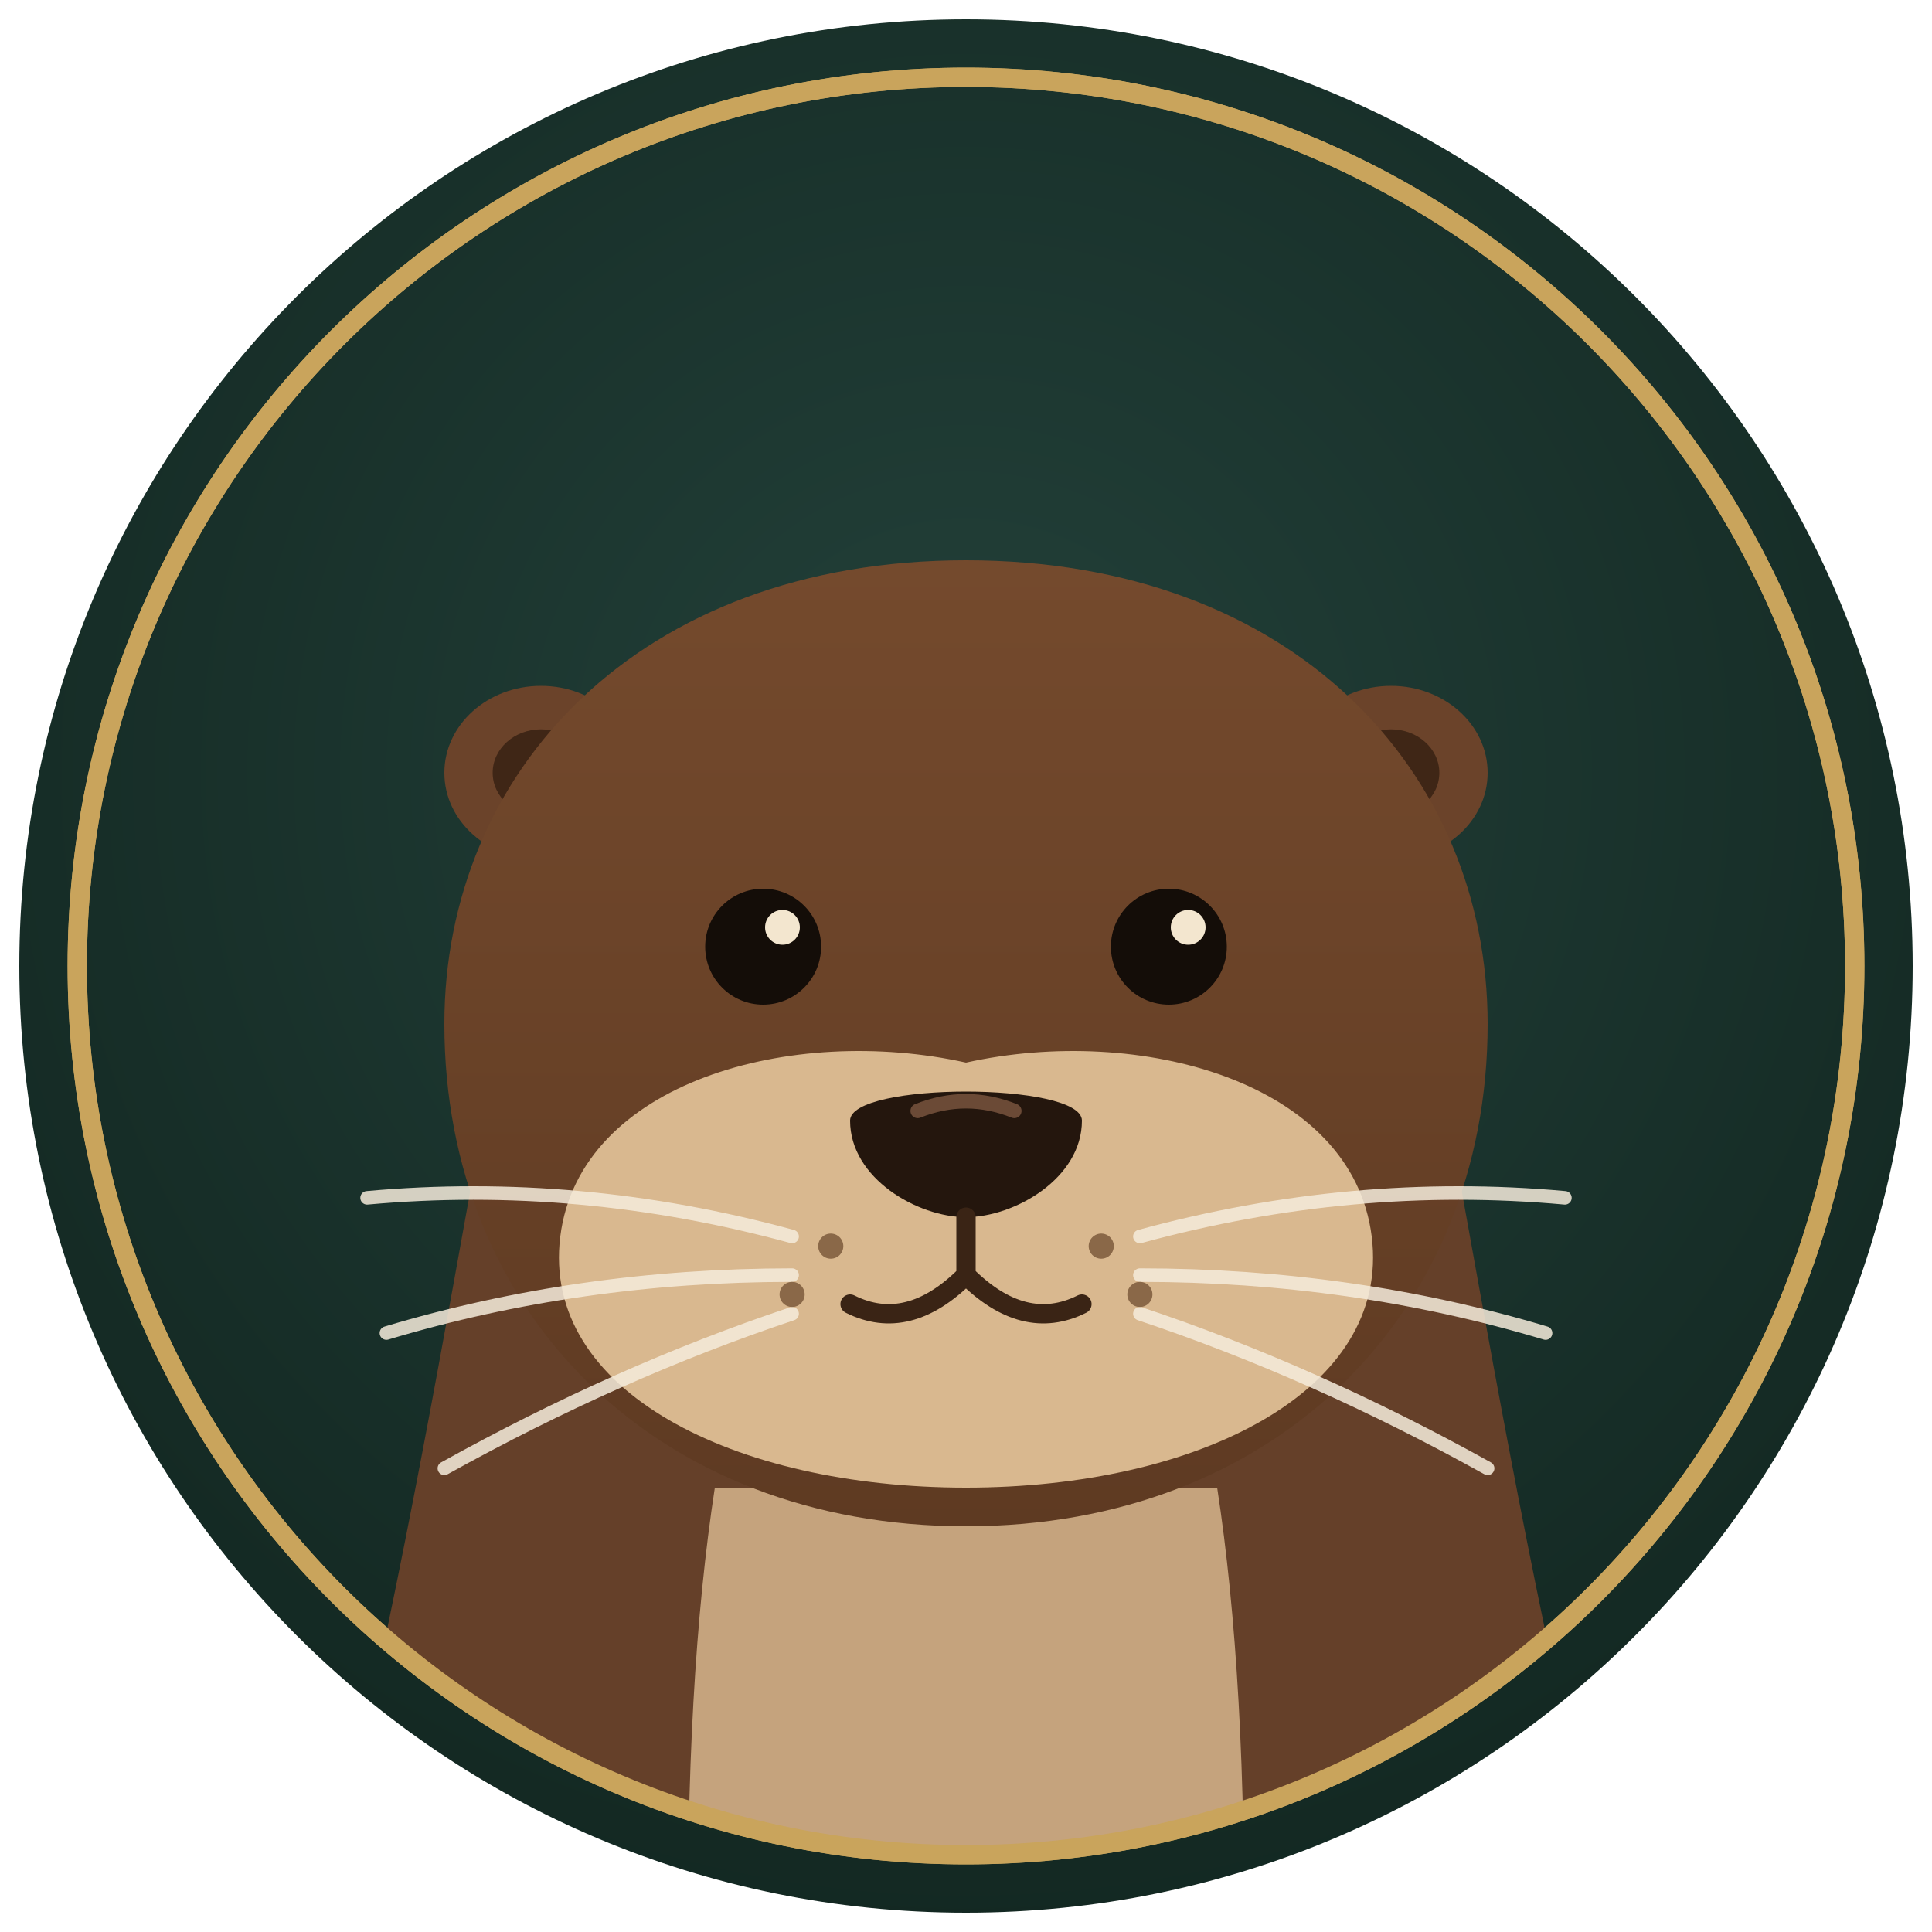
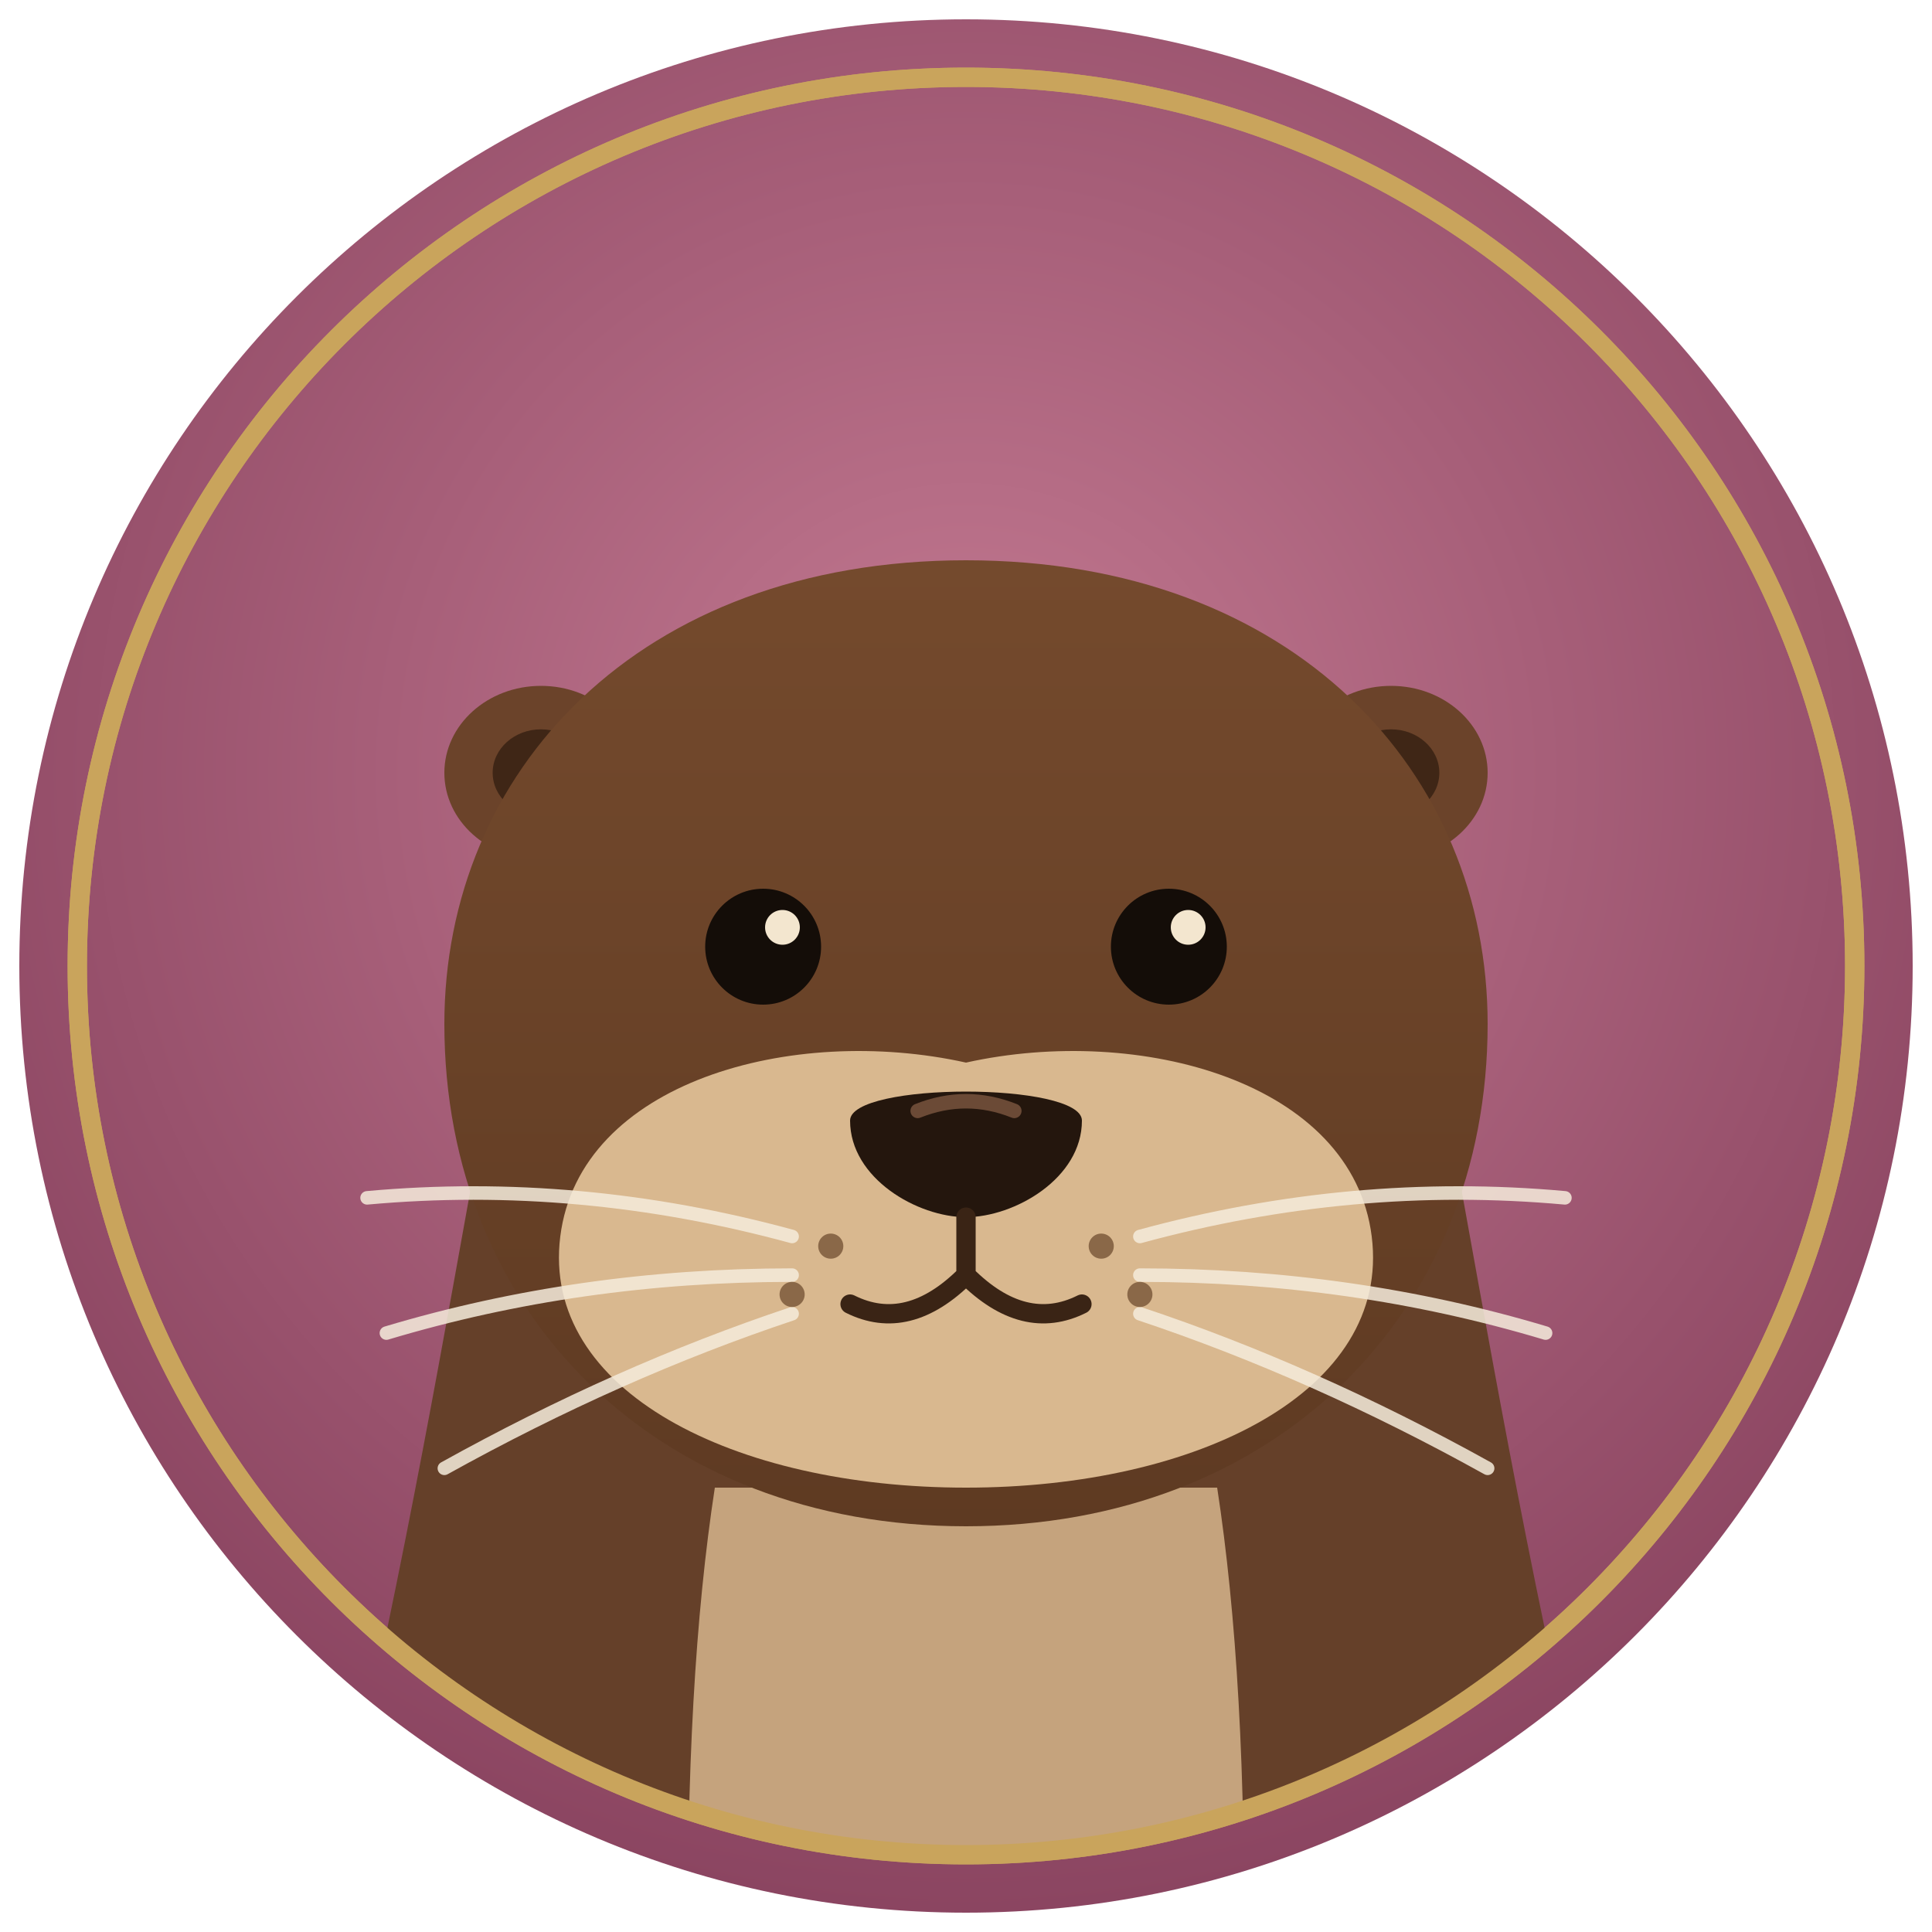
<svg xmlns="http://www.w3.org/2000/svg" viewBox="-100 -100 200 200">
  <defs>
    <radialGradient id="fondO" cx="0" cy="-20" r="120" gradientUnits="userSpaceOnUse">
-       <stop offset="0" stop-color="#23413a" />
-       <stop offset="1" stop-color="#132822" />
+       <stop offset="0" stop-color="#c47a92" />
+       <stop offset="1" stop-color="#8a4460" />
    </radialGradient>
    <linearGradient id="pelage" x1="0" y1="-1" x2="0" y2="1">
      <stop offset="0" stop-color="#8b5a38" />
      <stop offset="1" stop-color="#5e3a22" />
    </linearGradient>
  </defs>
  <circle r="98" fill="url(#fondO)" />
  <clipPath id="rondO">
    <circle r="92" />
  </clipPath>
  <circle r="92" fill="none" stroke="#c9a45c" stroke-width="2" />
  <g clip-path="url(#rondO)">
    <g id="loutre" transform="translate(0 10)">
      <path fill="#654029" d="M-50 6 C-58 50 -66 100 -92 170 L92 170 C66 100 58 50 50 6 Z" />
      <path fill="#cfae86" d="M-26 44 C-30 70 -30 110 -24 170 L24 170 C30 110 30 70 26 44 Z" opacity=".9" />
      <ellipse cx="-44" cy="-30" rx="10" ry="9" fill="#6b432a" />
      <ellipse cx="44" cy="-30" rx="10" ry="9" fill="#6b432a" />
      <ellipse cx="-44" cy="-30" rx="5" ry="4.5" fill="#3f2616" />
      <ellipse cx="44" cy="-30" rx="5" ry="4.5" fill="#3f2616" />
      <path fill="url(#pelage)" d="M0-52 C34-52 54-30 54-4 C54 26 32 48 0 48 C-32 48 -54 26 -54-4 C-54-30 -34-52 0-52 Z" />
      <path fill="#d9b88f" d="M0 0 C18-4 40 2 42 18 C44 34 24 44 0 44 C-24 44 -44 34 -42 18 C-40 2 -18-4 0 0 Z" />
      <circle cx="-21" cy="-12" r="6" fill="#140d08" />
      <circle cx="21" cy="-12" r="6" fill="#140d08" />
      <circle cx="-19" cy="-14" r="1.8" fill="#f3e6cf" />
      <circle cx="23" cy="-14" r="1.8" fill="#f3e6cf" />
      <path fill="#24160d" d="M-12 6 C-12 2 12 2 12 6 C12 12 5 16 0 16 C-5 16 -12 12 -12 6 Z" />
      <path d="M-5 5 Q0 3 5 5" stroke="#6b4a36" stroke-width="1.5" fill="none" stroke-linecap="round" />
      <path d="M0 16 V22 M0 22 Q-6 28 -12 25 M0 22 Q6 28 12 25" stroke="#3a2415" stroke-width="2" fill="none" stroke-linecap="round" />
      <g stroke="#f6ecdc" stroke-width="1.4" stroke-linecap="round" opacity=".85" fill="none">
        <path d="M-18 18 Q-40 12 -62 14" />
        <path d="M-18 22 Q-40 22 -60 28" />
        <path d="M-18 26 Q-36 32 -54 42" />
        <path d="M18 18 Q40 12 62 14" />
        <path d="M18 22 Q40 22 60 28" />
        <path d="M18 26 Q36 32 54 42" />
      </g>
      <g fill="#8a6848">
        <circle cx="-14" cy="19" r="1.3" />
        <circle cx="-18" cy="24" r="1.3" />
        <circle cx="14" cy="19" r="1.3" />
        <circle cx="18" cy="24" r="1.3" />
      </g>
    </g>
  </g>
  <circle r="92" fill="none" stroke="#c9a45c" stroke-width="2" />
</svg>
